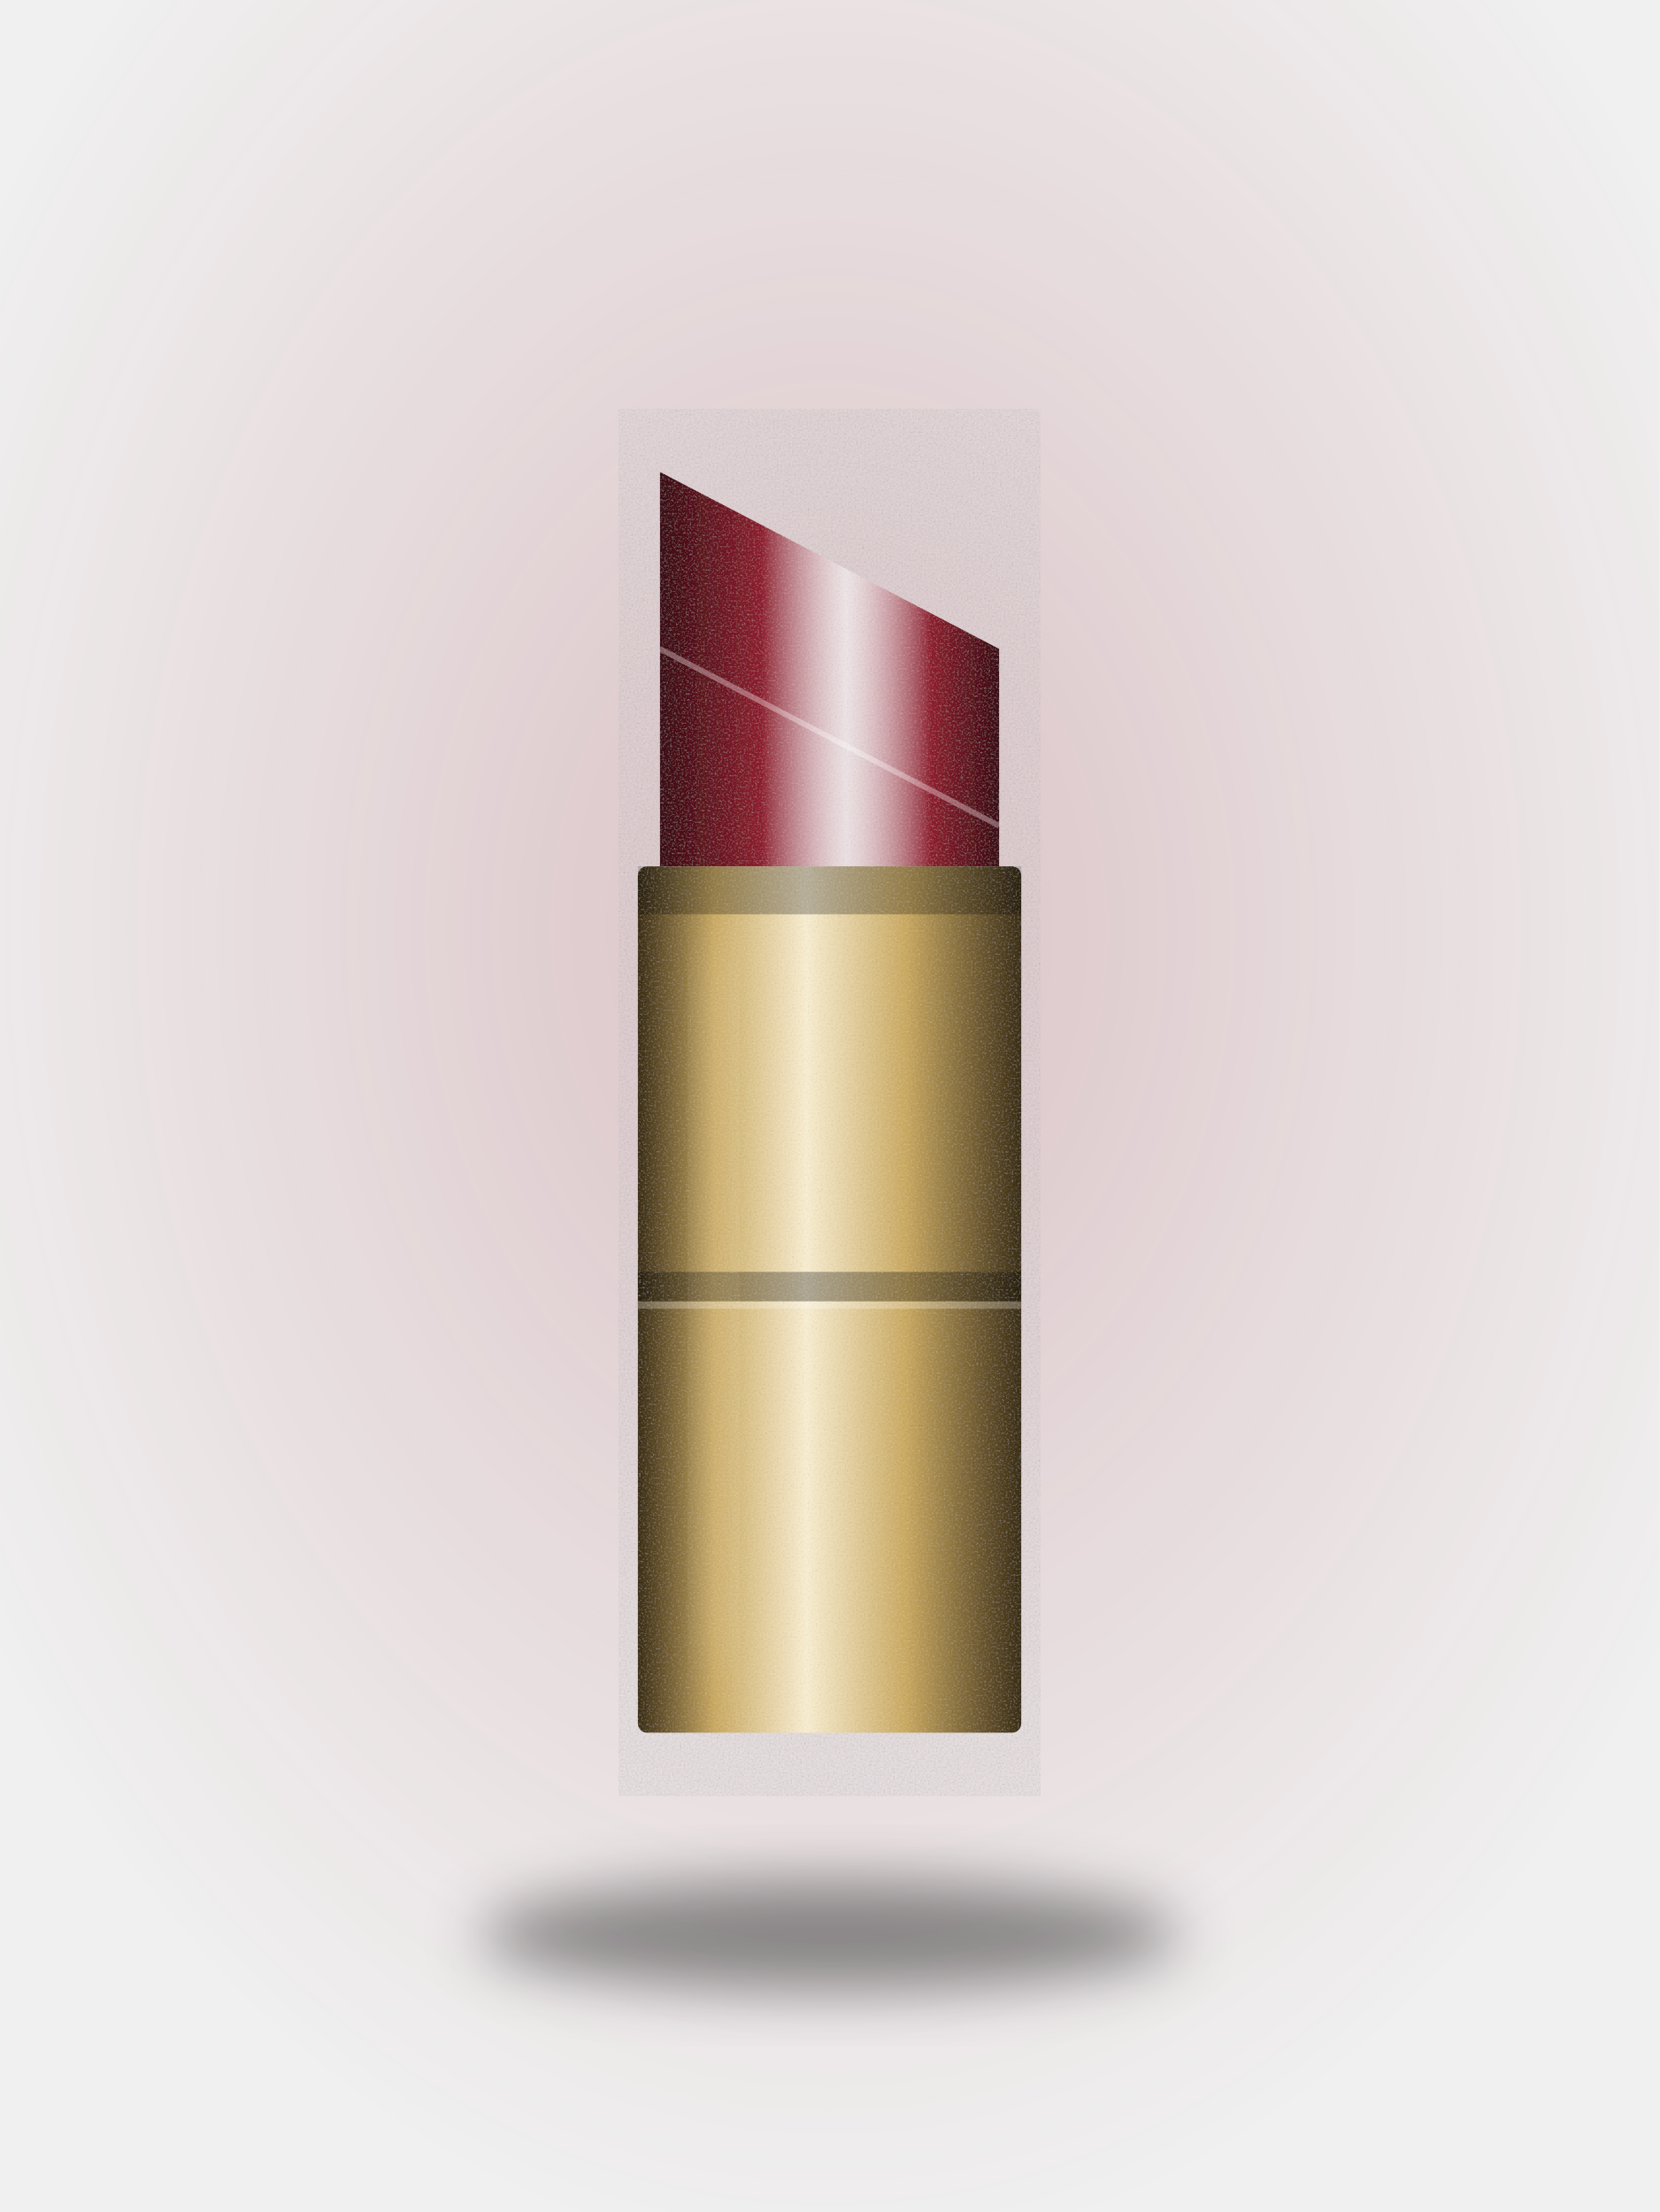
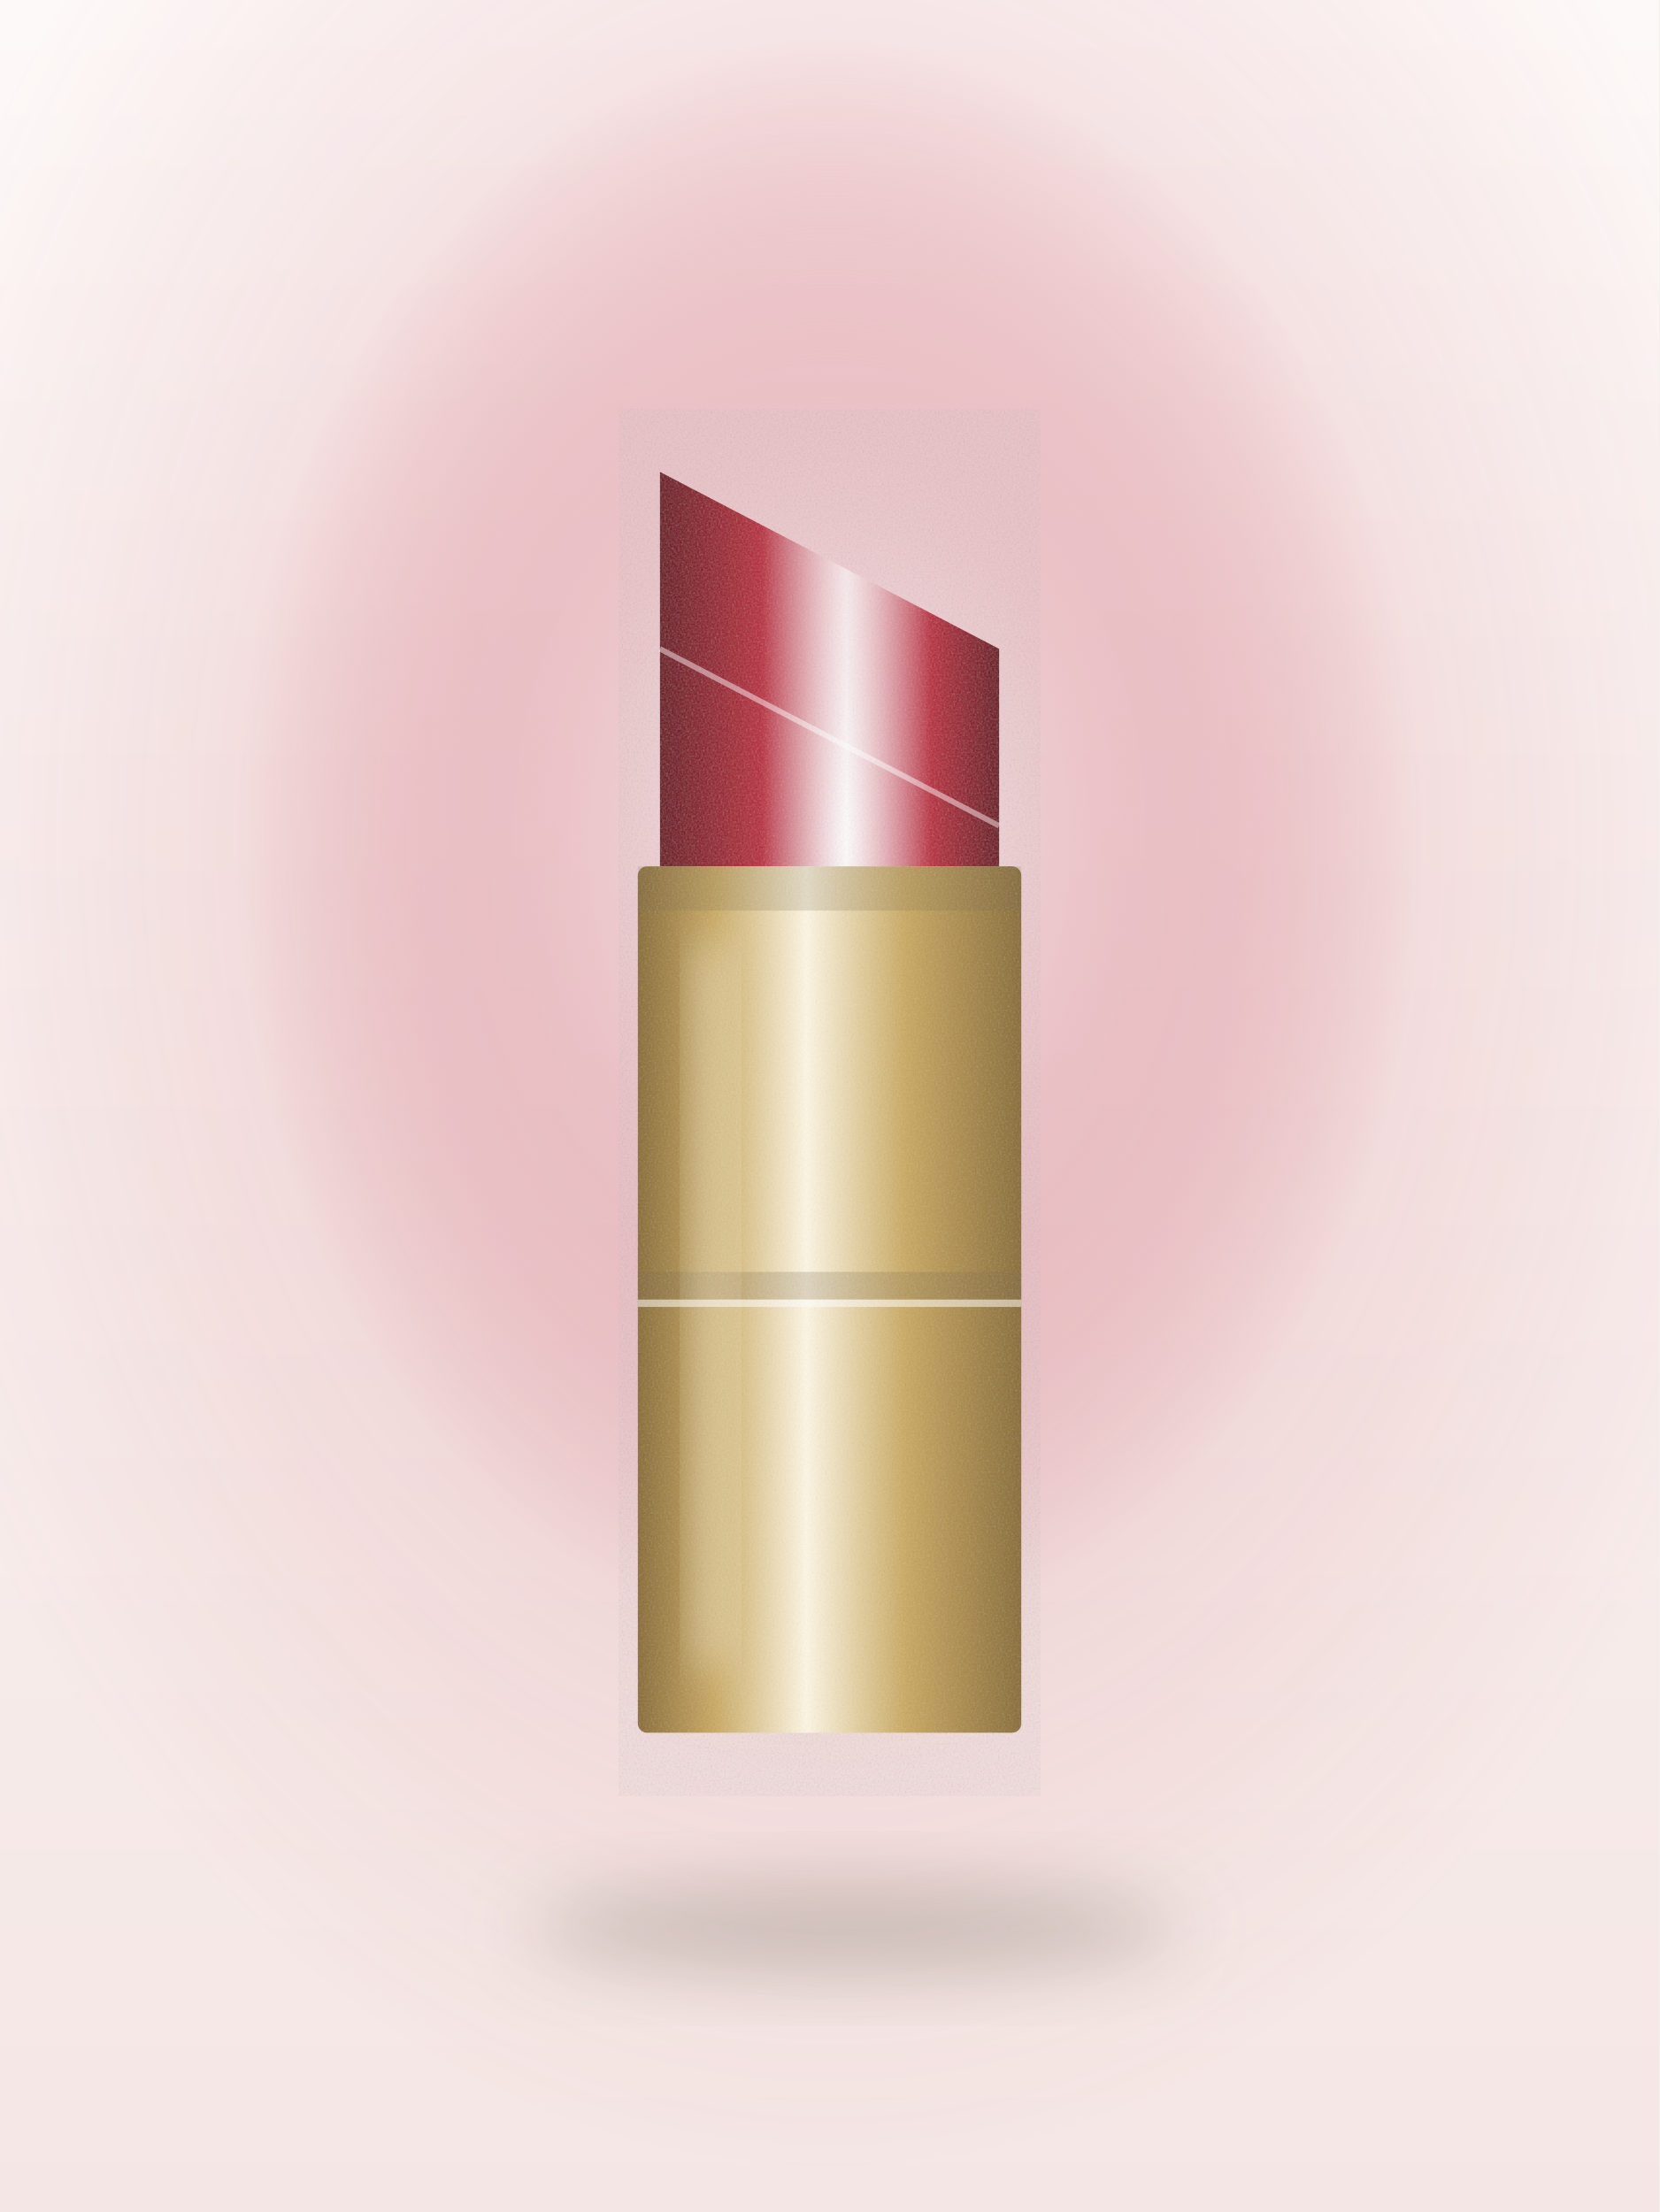
<svg xmlns="http://www.w3.org/2000/svg" viewBox="0 0 900 1200" width="900" height="1200" fill="none">
  <defs>
+     <linearGradient id="pg" x1="0" y1="0" x2="0" y2="1">
+       <stop offset="0" stop-color="#fdf9f8" />
+       <stop offset="1" stop-color="#f4e6e4" />
+     </linearGradient>
+     <radialGradient id="key" cx=".5" cy=".38" r=".6">
+       <stop offset="0" stop-color="#ffffff" stop-opacity=".95" />
+       <stop offset=".6" stop-color="#b82d3f" stop-opacity=".10" />
+       <stop offset="1" stop-color="#b82d3f" stop-opacity="0" />
+     </radialGradient>
    <filter id="lg" x="-5%" y="-5%" width="110%" height="110%">
-       <feTurbulence type="fractalNoise" baseFrequency="0.95" numOctaves="4" seed="14" result="n" />
+       <feTurbulence type="fractalNoise" baseFrequency="0.95" numOctaves="4" seed="26" result="n" />
      <feColorMatrix in="n" type="saturate" values="0" result="d" />
      <feComponentTransfer in="d" result="g">
-         <feFuncA type="linear" slope="0.36" />
+         <feFuncA type="linear" slope="0.24" />
      </feComponentTransfer>
-       <feBlend in="SourceGraphic" in2="g" mode="overlay" />
+       <feBlend in="SourceGraphic" in2="g" mode="soft-light" />
    </filter>
-     <filter id="lb" x="-50%" y="-50%" width="200%" height="200%">
-       <feGaussianBlur stdDeviation="16" />
+     <filter id="lb" x="-60%" y="-60%" width="220%" height="220%">
+       <feGaussianBlur stdDeviation="12" />
+     </filter>
+     <filter id="ls" x="-60%" y="-60%" width="220%" height="220%">
+       <feGaussianBlur stdDeviation="20" />
    </filter>
    <linearGradient id="case" x1="0" y1="0" x2="1" y2="0">
-       <stop offset="0" stop-color="#3a2c12" />
+       <stop offset="0" stop-color="#8a6d33" />
      <stop offset=".2" stop-color="#c9a961" />
-       <stop offset=".44" stop-color="#f7ecd0" />
+       <stop offset=".44" stop-color="#fdf6e4" />
      <stop offset=".7" stop-color="#c9a961" />
-       <stop offset="1" stop-color="#3a2c12" />
+       <stop offset="1" stop-color="#8a6d33" />
    </linearGradient>
    <linearGradient id="blt" x1="0" y1="0" x2="1" y2="0">
-       <stop offset="0" stop-color="#3d0a12" />
-       <stop offset=".3" stop-color="#8e1f2f" />
-       <stop offset=".55" stop-color="#fff" stop-opacity=".45" />
-       <stop offset=".8" stop-color="#8e1f2f" />
-       <stop offset="1" stop-color="#3d0a12" />
+       <stop offset="0" stop-color="#6d1420" />
+       <stop offset=".3" stop-color="#b82d3f" />
+       <stop offset=".55" stop-color="#fff" stop-opacity=".55" />
+       <stop offset=".8" stop-color="#b82d3f" />
+       <stop offset="1" stop-color="#6d1420" />
    </linearGradient>
-     <radialGradient id="lamb" cx=".5" cy=".42" r=".6">
-       <stop offset="0" stop-color="#8e1f2f" stop-opacity=".22" />
-       <stop offset="1" stop-color="#8e1f2f" stop-opacity="0" />
-     </radialGradient>
  </defs>
-   <rect width="900" height="1200" fill="url(#lamb)" />
-   <ellipse cx="450" cy="1050" rx="190" ry="30" fill="#000" opacity=".42" filter="url(#lb)" />
+   <rect width="900" height="1200" fill="url(#pg)" />
+   <rect width="900" height="1200" fill="url(#key)" />
+   <ellipse cx="464" cy="1046" rx="176" ry="24" fill="#6d6250" opacity=".3" filter="url(#ls)" />
  <g filter="url(#lg)">
    <path d="M358 470 h184 v-118 l-184 -96 z" fill="url(#blt)" />
-     <path d="M358 352 l184 96" stroke="#fff" stroke-width="3" opacity=".35" />
+     <path d="M358 352 l184 96" stroke="#fff" stroke-width="3" opacity=".5" />
    <rect x="346" y="470" width="208" height="470" rx="5" fill="url(#case)" />
-     <rect x="346" y="470" width="208" height="26" fill="#000" opacity=".26" />
-     <rect x="346" y="690" width="208" height="16" fill="#000" opacity=".30" />
-     <rect x="346" y="706" width="208" height="4" fill="#fff" opacity=".26" />
-     <rect x="380" y="512" width="14" height="392" fill="#fff" opacity=".30" filter="url(#lb)" />
+     <rect x="346" y="470" width="208" height="24" fill="#7a6a4a" opacity=".2" />
+     <rect x="346" y="690" width="208" height="15" fill="#7a6a4a" opacity=".24" />
+     <rect x="346" y="705" width="208" height="4" fill="#fff" opacity=".55" />
+     <rect x="378" y="512" width="15" height="392" fill="#fff" opacity=".55" filter="url(#lb)" />
  </g>
</svg>
